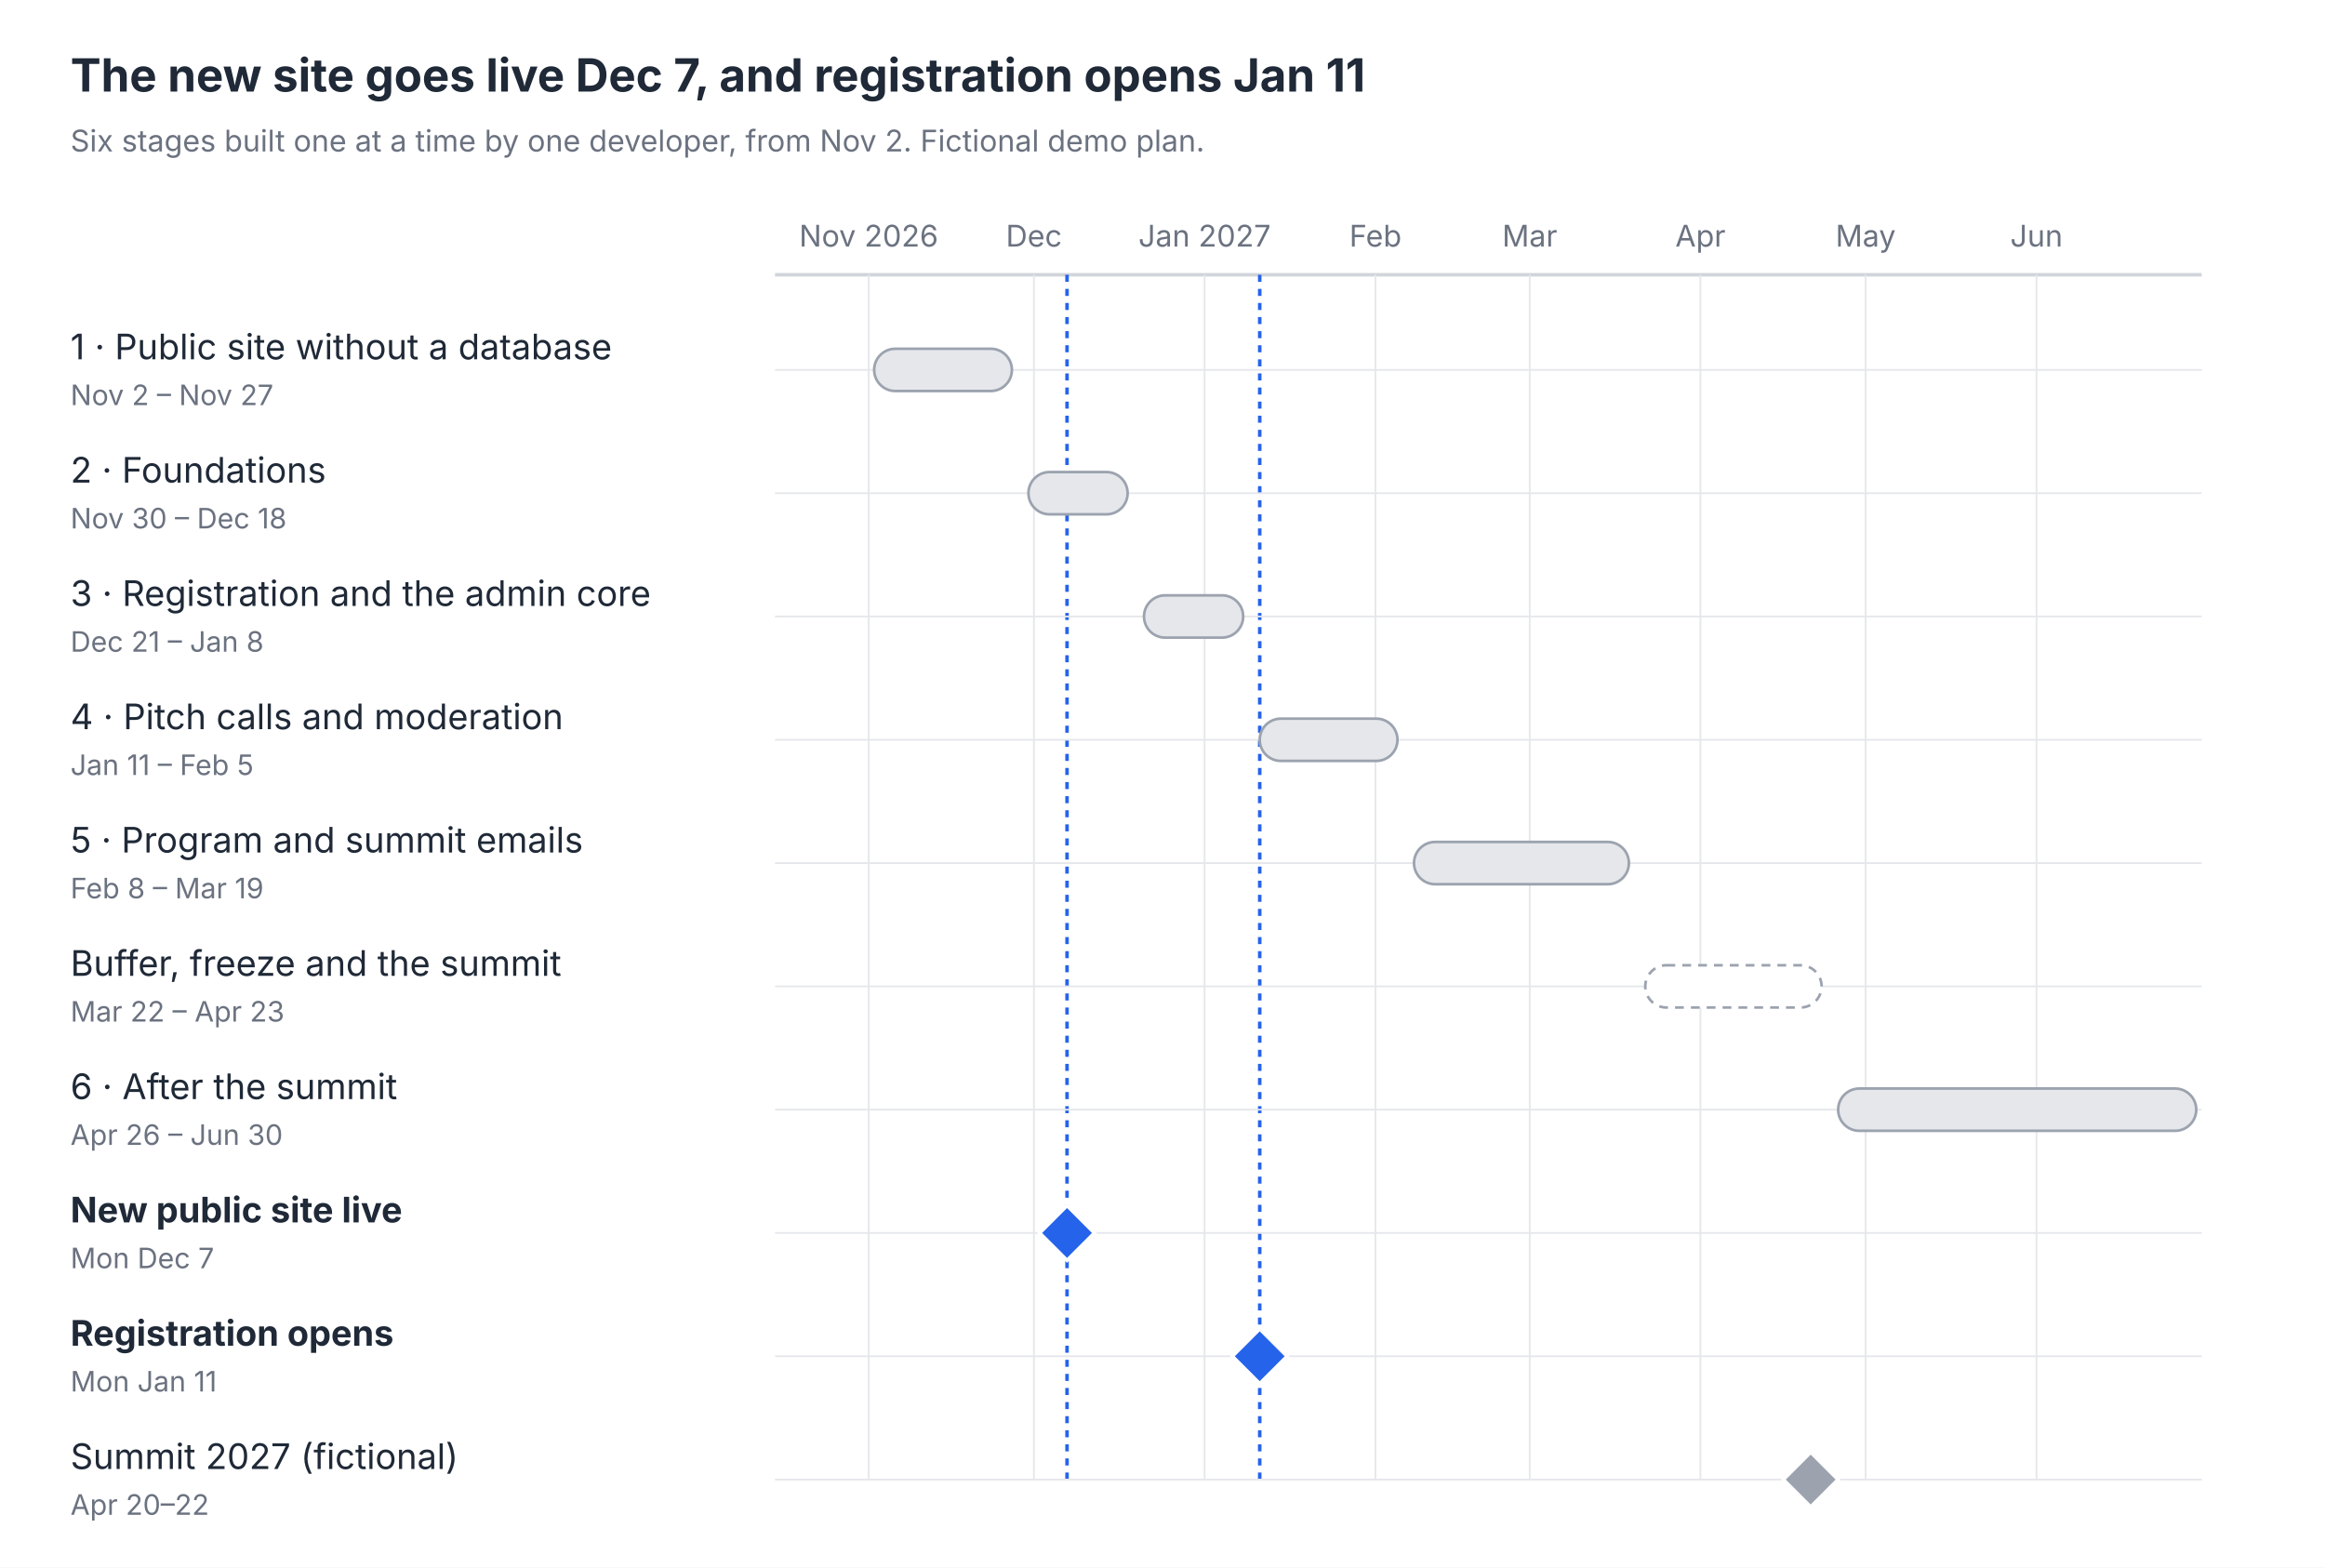
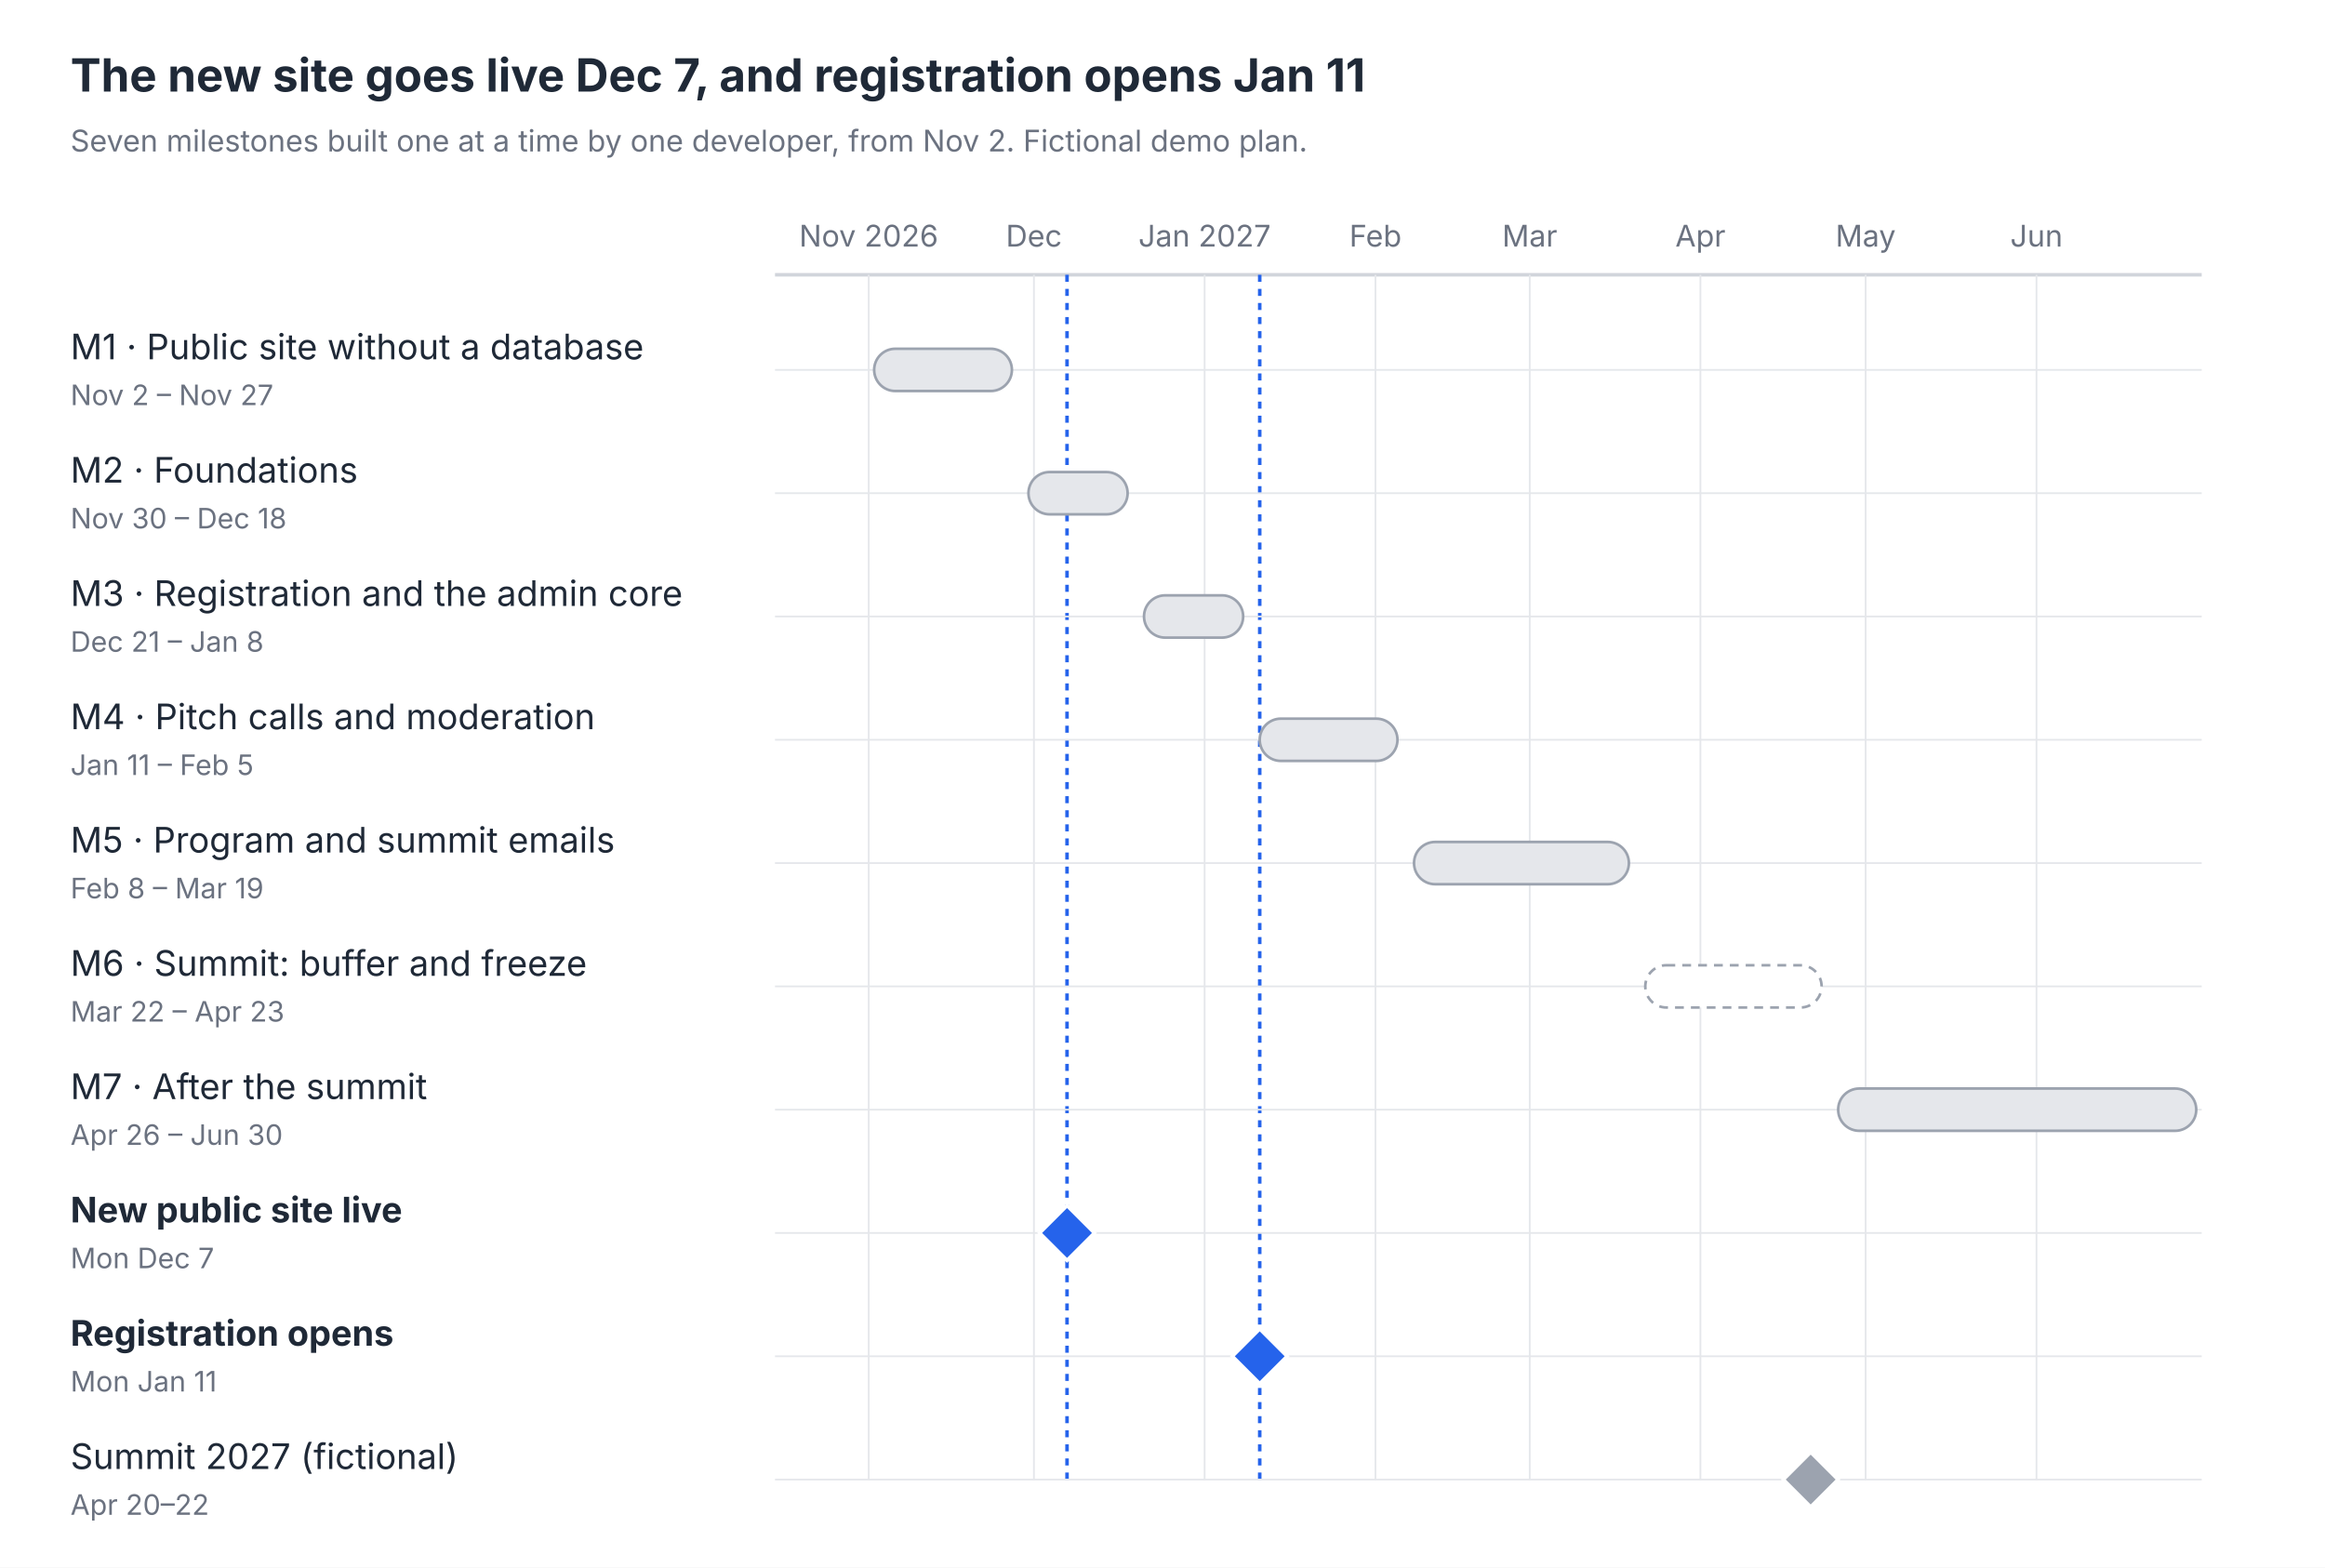
<svg xmlns="http://www.w3.org/2000/svg" width="1320" height="890" viewBox="0 0 1320 890" role="img" aria-labelledby="t d" font-family="Inter, Helvetica, Arial, sans-serif">
  <rect width="1320" height="890" fill="#FFFFFF" />
  <text x="40" y="52" font-size="26" font-weight="700" fill="#1F2937">The new site goes live Dec 7, and registration opens Jan 11</text>
-   <text x="40" y="86" font-size="17" fill="#6B7280">Six stages built one at a time by one developer, from Nov 2. Fictional demo plan.</text>
+   <text x="40" y="86" font-size="17" fill="#6B7280">Seven milestones built one at a time by one developer, from Nov 2. Fictional demo plan.</text>
  <line x1="440" y1="156" x2="1250" y2="156" stroke="#D1D5DB" stroke-width="2" />
  <line x1="493.2" y1="156" x2="493.2" y2="840" stroke="#E5E7EB" stroke-width="1" />
  <text x="493.2" y="140" font-size="17" fill="#6B7280" text-anchor="middle">Nov 2026</text>
  <line x1="587.0" y1="156" x2="587.0" y2="840" stroke="#E5E7EB" stroke-width="1" />
  <text x="587.0" y="140" font-size="17" fill="#6B7280" text-anchor="middle">Dec</text>
  <line x1="683.9" y1="156" x2="683.9" y2="840" stroke="#E5E7EB" stroke-width="1" />
  <text x="683.9" y="140" font-size="17" fill="#6B7280" text-anchor="middle">Jan 2027</text>
  <line x1="780.9" y1="156" x2="780.9" y2="840" stroke="#E5E7EB" stroke-width="1" />
  <text x="780.9" y="140" font-size="17" fill="#6B7280" text-anchor="middle">Feb</text>
  <line x1="868.5" y1="156" x2="868.5" y2="840" stroke="#E5E7EB" stroke-width="1" />
  <text x="868.5" y="140" font-size="17" fill="#6B7280" text-anchor="middle">Mar</text>
  <line x1="965.4" y1="156" x2="965.4" y2="840" stroke="#E5E7EB" stroke-width="1" />
  <text x="965.4" y="140" font-size="17" fill="#6B7280" text-anchor="middle">Apr</text>
  <line x1="1059.2" y1="156" x2="1059.2" y2="840" stroke="#E5E7EB" stroke-width="1" />
  <text x="1059.2" y="140" font-size="17" fill="#6B7280" text-anchor="middle">May</text>
  <line x1="1156.2" y1="156" x2="1156.2" y2="840" stroke="#E5E7EB" stroke-width="1" />
  <text x="1156.2" y="140" font-size="17" fill="#6B7280" text-anchor="middle">Jun</text>
  <line x1="605.8" y1="156" x2="605.8" y2="840" stroke="#2563EB" stroke-width="2" stroke-dasharray="4 4" />
  <line x1="715.2" y1="156" x2="715.2" y2="840" stroke="#2563EB" stroke-width="2" stroke-dasharray="4 4" />
  <line x1="440" y1="210" x2="1250" y2="210" stroke="#E5E7EB" stroke-width="1" />
-   <text x="40" y="204" font-size="20" fill="#1F2937">1 · Public site without a database</text>
+   <text x="40" y="204" font-size="20" fill="#1F2937">M1 · Public site without a database</text>
  <text x="40" y="230" font-size="16" fill="#6B7280">Nov 2 – Nov 27</text>
  <rect x="496.3" y="198" width="78.2" height="24" rx="12" fill="#E5E7EB" stroke="#9CA3AF" stroke-width="1.5" />
  <line x1="440" y1="280" x2="1250" y2="280" stroke="#E5E7EB" stroke-width="1" />
-   <text x="40" y="274" font-size="20" fill="#1F2937">2 · Foundations</text>
+   <text x="40" y="274" font-size="20" fill="#1F2937">M2 · Foundations</text>
  <text x="40" y="300" font-size="16" fill="#6B7280">Nov 30 – Dec 18</text>
  <rect x="583.9" y="268" width="56.3" height="24" rx="12" fill="#E5E7EB" stroke="#9CA3AF" stroke-width="1.5" />
  <line x1="440" y1="350" x2="1250" y2="350" stroke="#E5E7EB" stroke-width="1" />
-   <text x="40" y="344" font-size="20" fill="#1F2937">3 · Registration and the admin core</text>
+   <text x="40" y="344" font-size="20" fill="#1F2937">M3 · Registration and the admin core</text>
  <text x="40" y="370" font-size="16" fill="#6B7280">Dec 21 – Jan 8</text>
  <rect x="649.5" y="338" width="56.3" height="24" rx="12" fill="#E5E7EB" stroke="#9CA3AF" stroke-width="1.5" />
  <line x1="440" y1="420" x2="1250" y2="420" stroke="#E5E7EB" stroke-width="1" />
-   <text x="40" y="414" font-size="20" fill="#1F2937">4 · Pitch calls and moderation</text>
+   <text x="40" y="414" font-size="20" fill="#1F2937">M4 · Pitch calls and moderation</text>
  <text x="40" y="440" font-size="16" fill="#6B7280">Jan 11 – Feb 5</text>
  <rect x="715.2" y="408" width="78.2" height="24" rx="12" fill="#E5E7EB" stroke="#9CA3AF" stroke-width="1.5" />
  <line x1="440" y1="490" x2="1250" y2="490" stroke="#E5E7EB" stroke-width="1" />
-   <text x="40" y="484" font-size="20" fill="#1F2937">5 · Program and summit emails</text>
+   <text x="40" y="484" font-size="20" fill="#1F2937">M5 · Program and summit emails</text>
  <text x="40" y="510" font-size="16" fill="#6B7280">Feb 8 – Mar 19</text>
  <rect x="802.8" y="478" width="122.0" height="24" rx="12" fill="#E5E7EB" stroke="#9CA3AF" stroke-width="1.5" />
  <line x1="440" y1="560" x2="1250" y2="560" stroke="#E5E7EB" stroke-width="1" />
-   <text x="40" y="554" font-size="20" fill="#1F2937">Buffer, freeze and the summit</text>
+   <text x="40" y="554" font-size="20" fill="#1F2937">M6 · Summit: buffer and freeze</text>
  <text x="40" y="580" font-size="16" fill="#6B7280">Mar 22 – Apr 23</text>
  <rect x="934.1" y="548" width="100.1" height="24" rx="12" fill="#FFFFFF" stroke="#9CA3AF" stroke-width="1.5" stroke-dasharray="5 4" />
  <line x1="440" y1="630" x2="1250" y2="630" stroke="#E5E7EB" stroke-width="1" />
-   <text x="40" y="624" font-size="20" fill="#1F2937">6 · After the summit</text>
+   <text x="40" y="624" font-size="20" fill="#1F2937">M7 · After the summit</text>
  <text x="40" y="650" font-size="16" fill="#6B7280">Apr 26 – Jun 30</text>
  <rect x="1043.6" y="618" width="203.3" height="24" rx="12" fill="#E5E7EB" stroke="#9CA3AF" stroke-width="1.5" />
  <line x1="440" y1="700" x2="1250" y2="700" stroke="#E5E7EB" stroke-width="1" />
  <text x="40" y="694" font-size="20" fill="#1F2937" font-weight="700">New public site live</text>
  <text x="40" y="720" font-size="16" fill="#6B7280">Mon Dec 7</text>
  <rect x="594.8" y="689" width="22" height="22" fill="#2563EB" stroke="#FFFFFF" stroke-width="2" transform="rotate(45 605.8 700)" />
  <line x1="440" y1="770" x2="1250" y2="770" stroke="#E5E7EB" stroke-width="1" />
  <text x="40" y="764" font-size="20" fill="#1F2937" font-weight="700">Registration opens</text>
  <text x="40" y="790" font-size="16" fill="#6B7280">Mon Jan 11</text>
  <rect x="704.2" y="759" width="22" height="22" fill="#2563EB" stroke="#FFFFFF" stroke-width="2" transform="rotate(45 715.2 770)" />
  <line x1="440" y1="840" x2="1250" y2="840" stroke="#E5E7EB" stroke-width="1" />
  <text x="40" y="834" font-size="20" fill="#1F2937">Summit 2027 (fictional)</text>
  <text x="40" y="860" font-size="16" fill="#6B7280">Apr 20–22</text>
  <rect x="1017.0" y="829" width="22" height="22" fill="#9CA3AF" stroke="#FFFFFF" stroke-width="2" transform="rotate(45 1028.0 840)" />
</svg>
